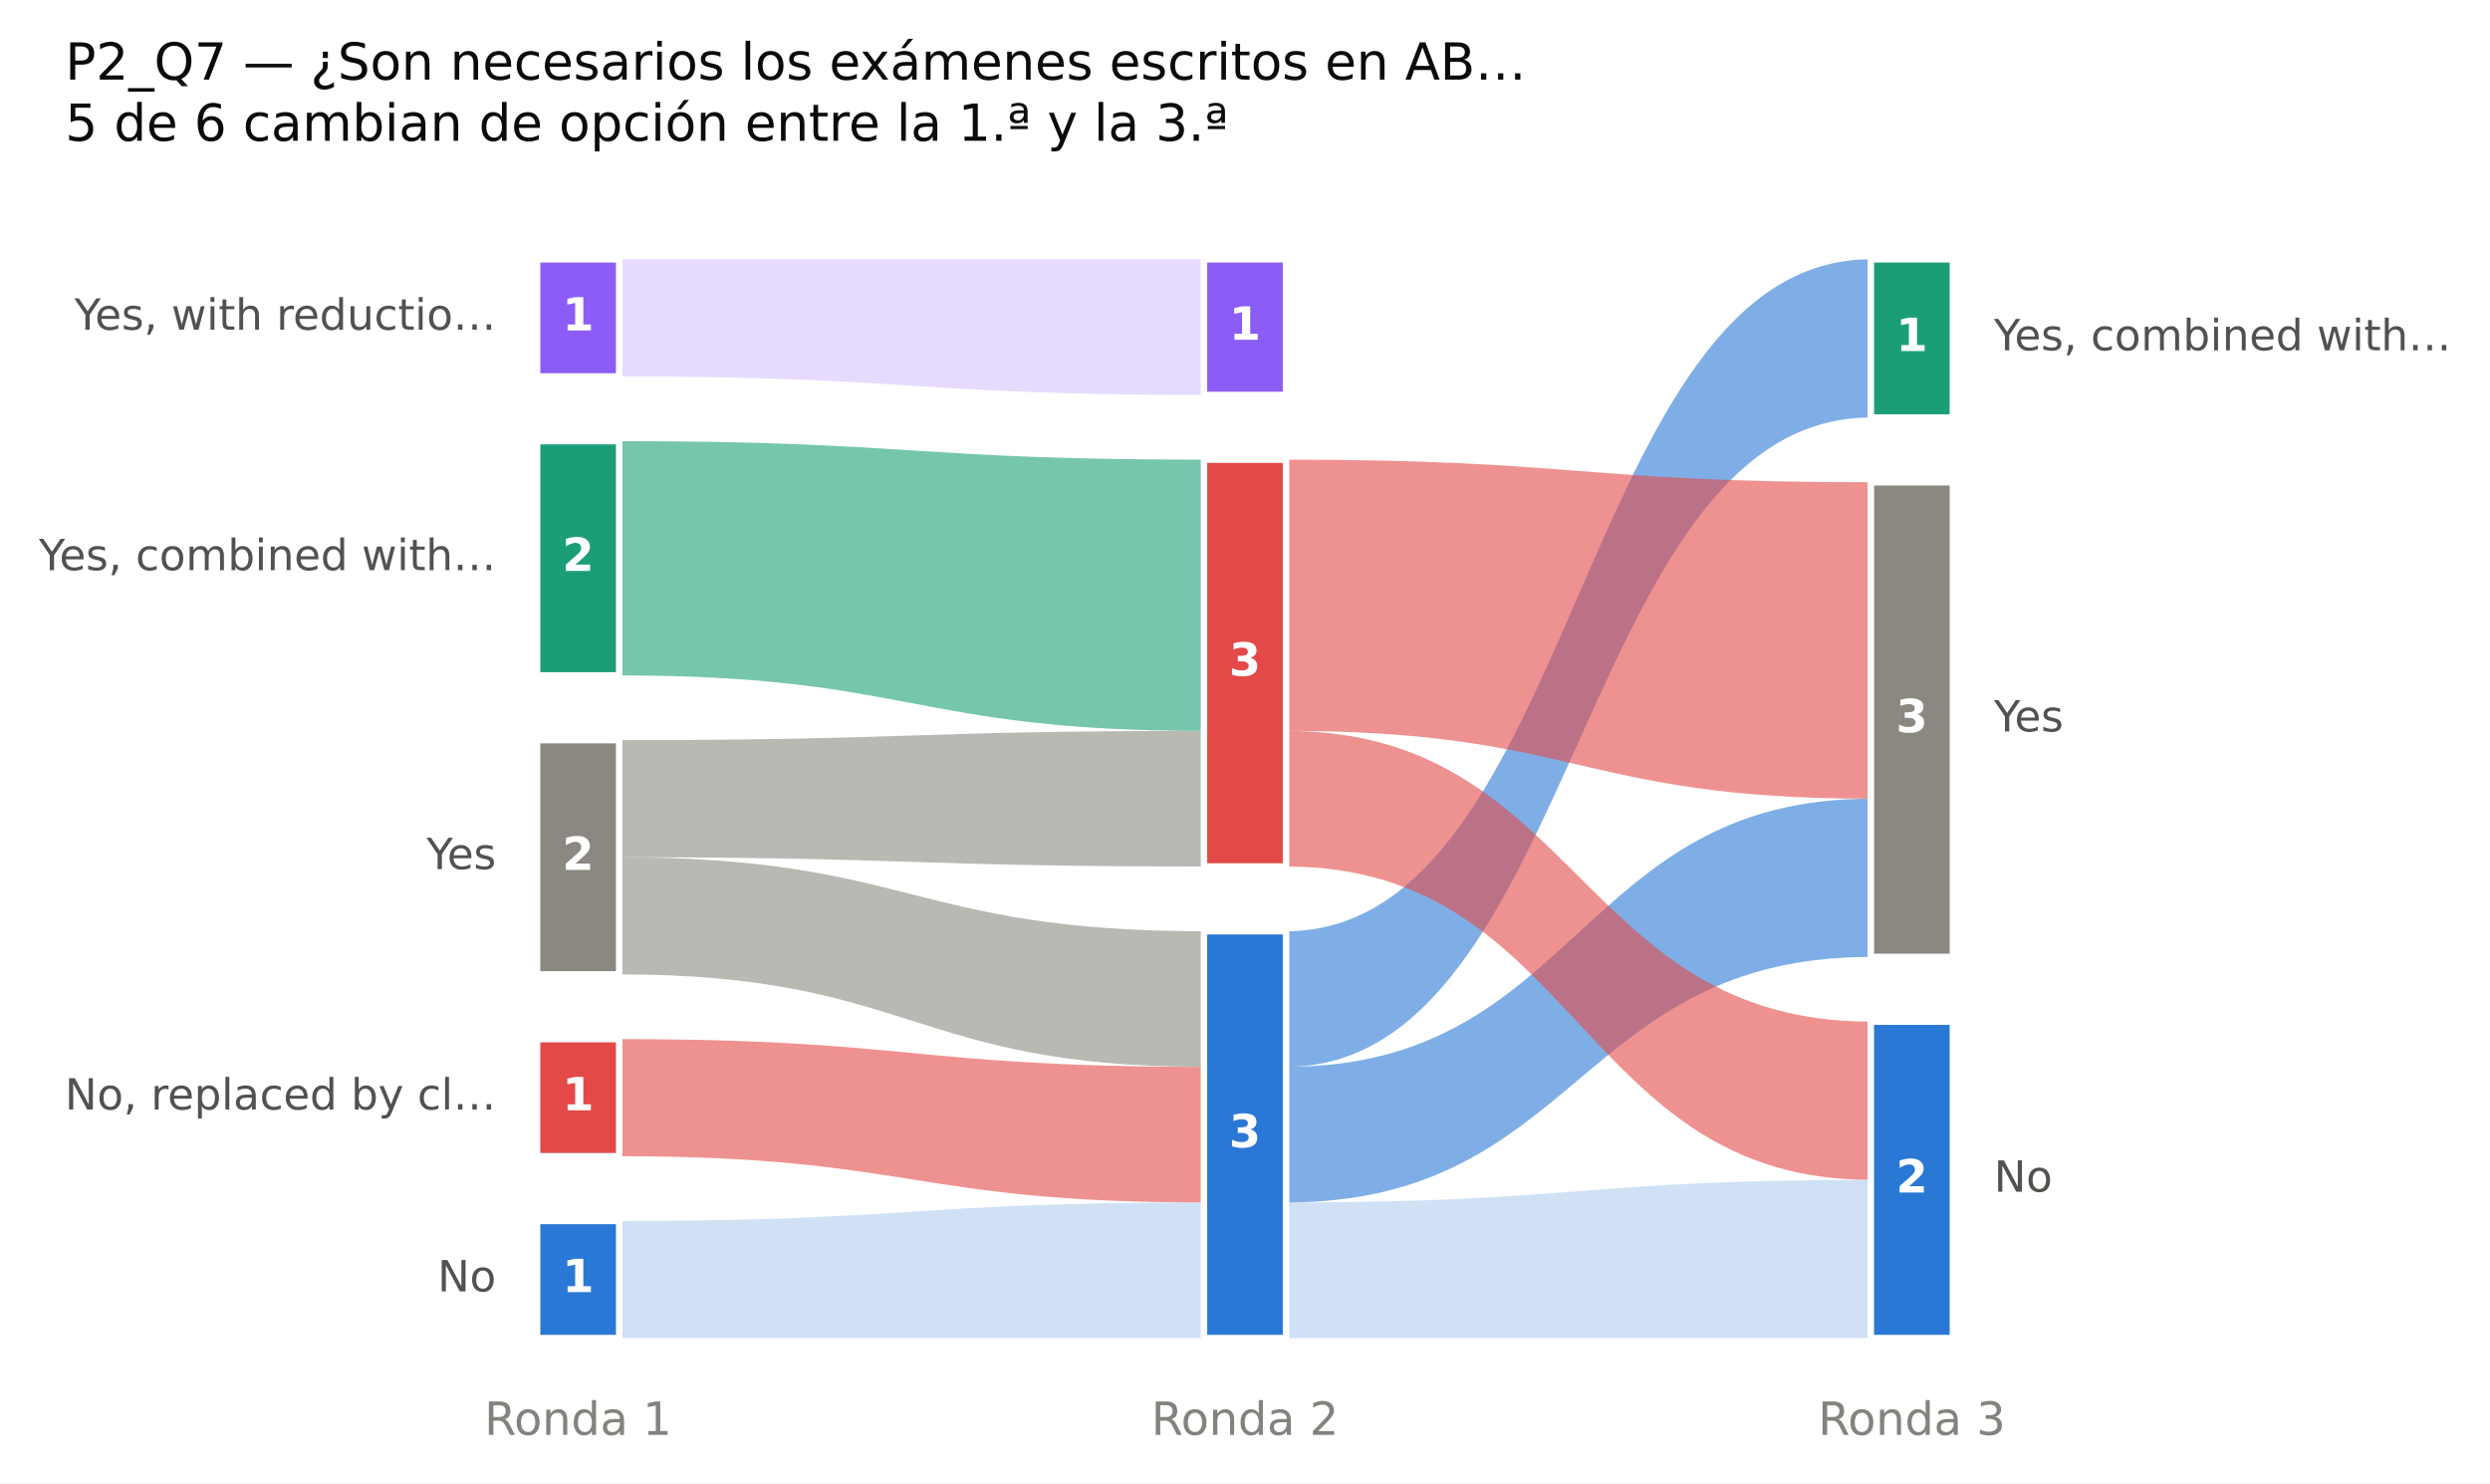
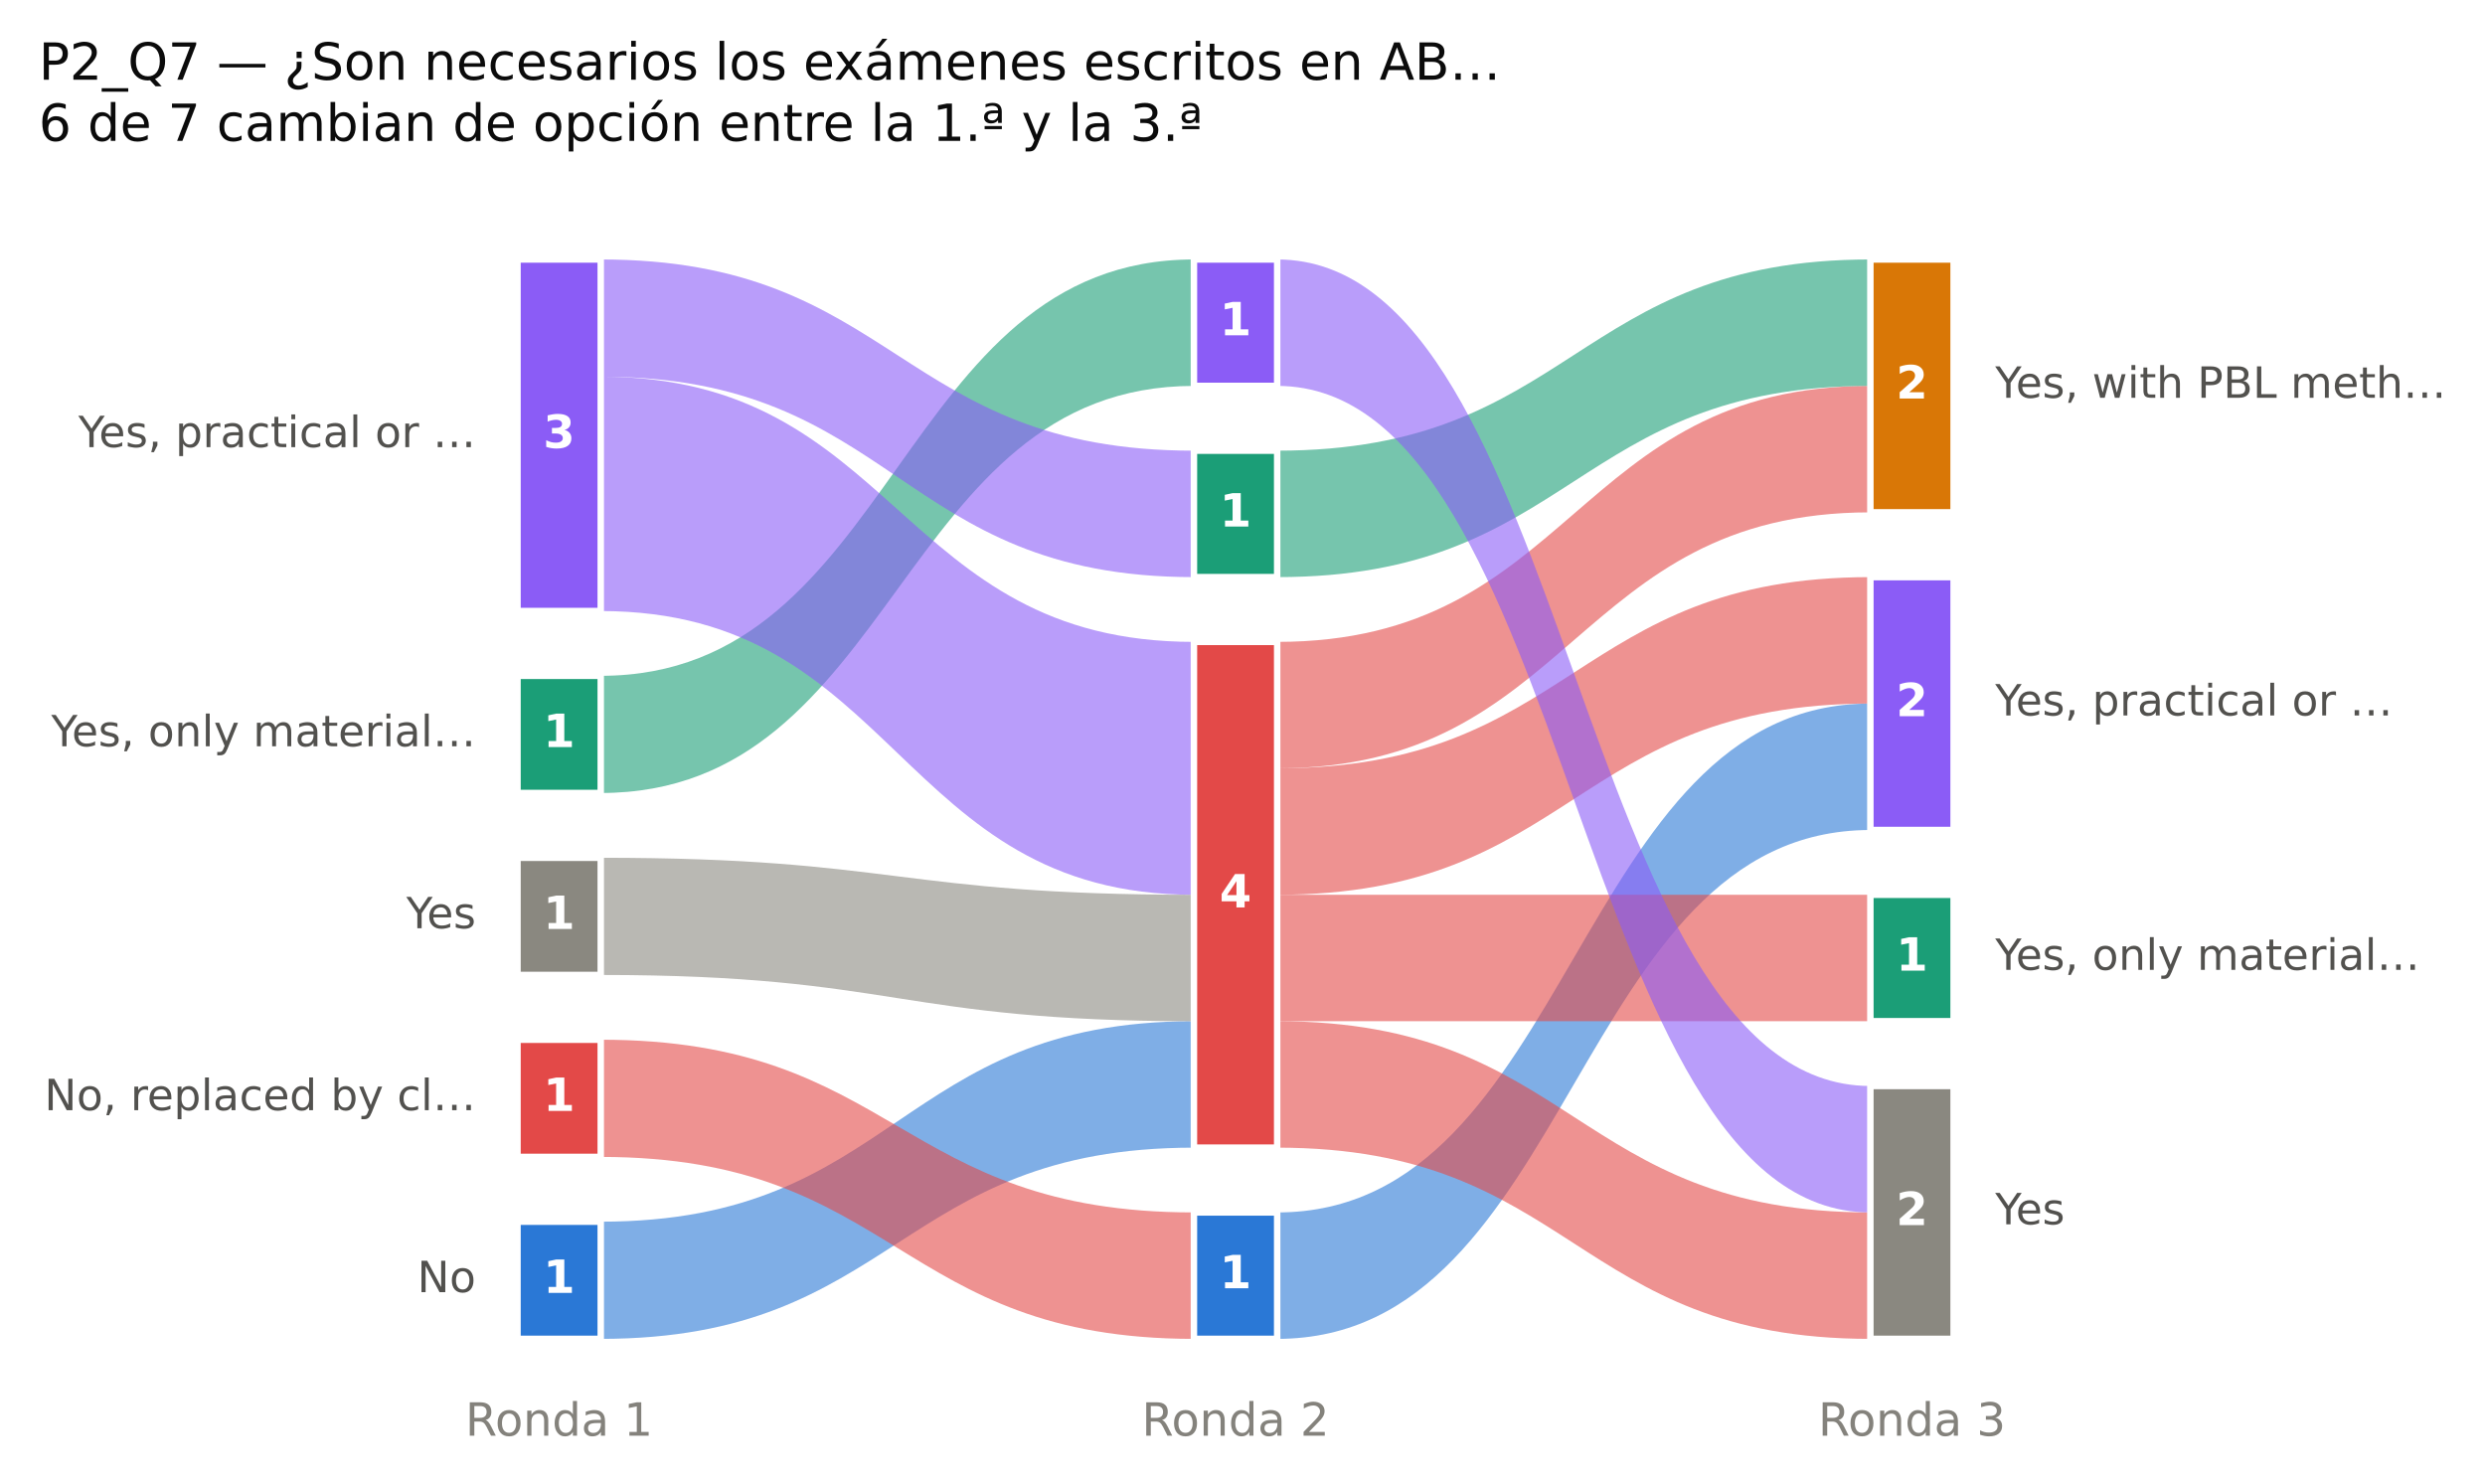
- <svg xmlns="http://www.w3.org/2000/svg" width="462.673pt" height="275.583pt" viewBox="0 0 462.673 275.583" version="1.1">
+ <svg xmlns="http://www.w3.org/2000/svg" width="461.469pt" height="275.583pt" viewBox="0 0 461.469 275.583" version="1.1">
  <defs>
    <style type="text/css">*{stroke-linejoin: round; stroke-linecap: butt}</style>
  </defs>
  <g id="figure_1">
    <g id="patch_1">
-       <path d="M 0 275.583  L 462.673 275.583  L 462.673 0  L 0 0  z " style="fill: #ffffff" />
+       <path d="M 0 275.583  L 461.469 275.583  L 461.469 0  L 0 0  z " style="fill: #ffffff" />
    </g>
    <g id="axes_1">
      <g id="patch_2">
-         <path d="M 12.107 256.657  L 450.566 256.657  L 450.566 36.157  L 12.107 36.157  z " style="fill: #ffffff" />
+         <path d="M 7.2 256.657  L 451.688 256.657  L 451.688 36.157  L 7.2 36.157  z " style="fill: #ffffff" />
      </g>
      <g id="patch_3">
-         <path d="M 115.05 248.638  C 169.381 248.638 169.381 248.638 223.711 248.638  L 223.711 223.438  C 169.381 223.438 169.381 226.875 115.05 226.875  z " clip-path="url(#p1365b96fbe)" style="fill: #2a78d6; opacity: 0.22" />
+         <path d="M 111.558 248.638  C 166.636 248.638 166.636 213.129 221.714 213.129  L 221.714 189.648  C 166.636 189.648 166.636 226.875 111.558 226.875  z " clip-path="url(#pb133092140)" style="fill: #2a78d6; opacity: 0.6" />
      </g>
      <g id="patch_4">
-         <path d="M 115.05 214.848  C 169.381 214.848 169.381 223.438 223.711 223.438  L 223.711 198.238  C 169.381 198.238 169.381 193.084 115.05 193.084  z " clip-path="url(#p1365b96fbe)" style="fill: #e34948; opacity: 0.6" />
+         <path d="M 111.558 214.848  C 166.636 214.848 166.636 248.638 221.714 248.638  L 221.714 225.157  C 166.636 225.157 166.636 193.084 111.558 193.084  z " clip-path="url(#pb133092140)" style="fill: #e34948; opacity: 0.6" />
      </g>
      <g id="patch_5">
-         <path d="M 115.05 181.057  C 169.381 181.057 169.381 198.238 223.711 198.238  L 223.711 173.038  C 169.381 173.038 169.381 159.293 115.05 159.293  z " clip-path="url(#p1365b96fbe)" style="fill: #8a8880; opacity: 0.6" />
+         <path d="M 111.558 181.057  C 166.636 181.057 166.636 189.648 221.714 189.648  L 221.714 166.166  C 166.636 166.166 166.636 159.293 111.558 159.293  z " clip-path="url(#pb133092140)" style="fill: #8a8880; opacity: 0.6" />
      </g>
      <g id="patch_6">
-         <path d="M 115.05 159.293  C 169.381 159.293 169.381 161.011 223.711 161.011  L 223.711 135.811  C 169.381 135.811 169.381 137.529 115.05 137.529  z " clip-path="url(#p1365b96fbe)" style="fill: #8a8880; opacity: 0.6" />
+         <path d="M 111.558 147.266  C 166.636 147.266 166.636 71.666 221.714 71.666  L 221.714 48.184  C 166.636 48.184 166.636 125.502 111.558 125.502  z " clip-path="url(#pb133092140)" style="fill: #1b9e77; opacity: 0.6" />
      </g>
      <g id="patch_7">
-         <path d="M 115.05 125.502  C 169.381 125.502 169.381 135.811 223.711 135.811  L 223.711 85.411  C 169.381 85.411 169.381 81.975 115.05 81.975  z " clip-path="url(#p1365b96fbe)" style="fill: #1b9e77; opacity: 0.6" />
+         <path d="M 111.558 113.475  C 166.636 113.475 166.636 166.166 221.714 166.166  L 221.714 119.202  C 166.636 119.202 166.636 69.948 111.558 69.948  z " clip-path="url(#pb133092140)" style="fill: #8b5cf6; opacity: 0.6" />
      </g>
      <g id="patch_8">
-         <path d="M 115.05 69.948  C 169.381 69.948 169.381 73.384 223.711 73.384  L 223.711 48.184  C 169.381 48.184 169.381 48.184 115.05 48.184  z " clip-path="url(#p1365b96fbe)" style="fill: #8b5cf6; opacity: 0.22" />
+         <path d="M 111.558 69.948  C 166.636 69.948 166.636 107.175 221.714 107.175  L 221.714 83.693  C 166.636 83.693 166.636 48.184 111.558 48.184  z " clip-path="url(#pb133092140)" style="fill: #8b5cf6; opacity: 0.6" />
      </g>
      <g id="patch_9">
-         <path d="M 238.962 248.638  C 293.293 248.638 293.293 248.638 347.623 248.638  L 347.623 219.238  C 293.293 219.238 293.293 223.438 238.962 223.438  z " clip-path="url(#p1365b96fbe)" style="fill: #2a78d6; opacity: 0.22" />
+         <path d="M 237.174 248.638  C 292.252 248.638 292.252 154.138 347.33 154.138  L 347.33 130.657  C 292.252 130.657 292.252 225.157 237.174 225.157  z " clip-path="url(#pb133092140)" style="fill: #2a78d6; opacity: 0.6" />
      </g>
      <g id="patch_10">
-         <path d="M 238.962 223.438  C 293.293 223.438 293.293 177.811 347.623 177.811  L 347.623 148.411  C 293.293 148.411 293.293 198.238 238.962 198.238  z " clip-path="url(#p1365b96fbe)" style="fill: #2a78d6; opacity: 0.6" />
+         <path d="M 237.174 213.129  C 292.252 213.129 292.252 248.638 347.33 248.638  L 347.33 225.157  C 292.252 225.157 292.252 189.648 237.174 189.648  z " clip-path="url(#pb133092140)" style="fill: #e34948; opacity: 0.6" />
      </g>
      <g id="patch_11">
-         <path d="M 238.962 198.238  C 293.293 198.238 293.293 77.584 347.623 77.584  L 347.623 48.184  C 293.293 48.184 293.293 173.038 238.962 173.038  z " clip-path="url(#p1365b96fbe)" style="fill: #2a78d6; opacity: 0.6" />
+         <path d="M 237.174 189.648  C 292.252 189.648 292.252 189.648 347.33 189.648  L 347.33 166.166  C 292.252 166.166 292.252 166.166 237.174 166.166  z " clip-path="url(#pb133092140)" style="fill: #e34948; opacity: 0.6" />
      </g>
      <g id="patch_12">
-         <path d="M 238.962 161.011  C 293.293 161.011 293.293 219.238 347.623 219.238  L 347.623 189.838  C 293.293 189.838 293.293 135.811 238.962 135.811  z " clip-path="url(#p1365b96fbe)" style="fill: #e34948; opacity: 0.6" />
+         <path d="M 237.174 166.166  C 292.252 166.166 292.252 130.657 347.33 130.657  L 347.33 107.175  C 292.252 107.175 292.252 142.684 237.174 142.684  z " clip-path="url(#pb133092140)" style="fill: #e34948; opacity: 0.6" />
      </g>
      <g id="patch_13">
-         <path d="M 238.962 135.811  C 293.293 135.811 293.293 148.411 347.623 148.411  L 347.623 89.611  C 293.293 89.611 293.293 85.411 238.962 85.411  z " clip-path="url(#p1365b96fbe)" style="fill: #e34948; opacity: 0.6" />
+         <path d="M 237.174 142.684  C 292.252 142.684 292.252 95.148 347.33 95.148  L 347.33 71.666  C 292.252 71.666 292.252 119.202 237.174 119.202  z " clip-path="url(#pb133092140)" style="fill: #e34948; opacity: 0.6" />
+       </g>
+       <g id="patch_14">
+         <path d="M 237.174 107.175  C 292.252 107.175 292.252 71.666 347.33 71.666  L 347.33 48.184  C 292.252 48.184 292.252 83.693 237.174 83.693  z " clip-path="url(#pb133092140)" style="fill: #1b9e77; opacity: 0.6" />
+       </g>
+       <g id="patch_15">
+         <path d="M 237.174 71.666  C 292.252 71.666 292.252 225.157 347.33 225.157  L 347.33 201.675  C 292.252 201.675 292.252 48.184 237.174 48.184  z " clip-path="url(#pb133092140)" style="fill: #8b5cf6; opacity: 0.6" />
      </g>
      <g id="matplotlib.axis_1">
        <g id="xtick_1">
          <g id="line2d_1" />
          <g id="text_1">
-             <text style="font-size: 8.5px; font-family: 'DejaVu Sans', 'Helvetica', 'Arial', sans-serif; text-anchor: middle; fill: #84827c" x="107.424" y="266.615" transform="rotate(-0 107.4245 266.6153)">Ronda 1</text>
+             <text style="font-size: 8.5px; font-family: 'DejaVu Sans', 'Helvetica', 'Arial', sans-serif; text-anchor: middle; fill: #84827c" x="103.828" y="266.615" transform="rotate(-0 103.8278 266.6153)">Ronda 1</text>
          </g>
        </g>
        <g id="xtick_2">
          <g id="line2d_2" />
          <g id="text_2">
-             <text style="font-size: 8.5px; font-family: 'DejaVu Sans', 'Helvetica', 'Arial', sans-serif; text-anchor: middle; fill: #84827c" x="231.337" y="266.615" transform="rotate(-0 231.3365 266.6153)">Ronda 2</text>
+             <text style="font-size: 8.5px; font-family: 'DejaVu Sans', 'Helvetica', 'Arial', sans-serif; text-anchor: middle; fill: #84827c" x="229.444" y="266.615" transform="rotate(-0 229.444 266.6153)">Ronda 2</text>
          </g>
        </g>
        <g id="xtick_3">
          <g id="line2d_3" />
          <g id="text_3">
-             <text style="font-size: 8.5px; font-family: 'DejaVu Sans', 'Helvetica', 'Arial', sans-serif; text-anchor: middle; fill: #84827c" x="355.249" y="266.615" transform="rotate(-0 355.2486 266.6153)">Ronda 3</text>
+             <text style="font-size: 8.5px; font-family: 'DejaVu Sans', 'Helvetica', 'Arial', sans-serif; text-anchor: middle; fill: #84827c" x="355.06" y="266.615" transform="rotate(-0 355.0602 266.6153)">Ronda 3</text>
          </g>
        </g>
      </g>
      <g id="matplotlib.axis_2" />
-       <g id="patch_14">
-         <path d="M 99.799 248.638  L 115.05 248.638  L 115.05 226.875  L 99.799 226.875  z " clip-path="url(#p1365b96fbe)" style="fill: #2a78d6; stroke: #ffffff; stroke-width: 1.2; stroke-linejoin: miter" />
-       </g>
-       <g id="patch_15">
-         <path d="M 99.799 214.848  L 115.05 214.848  L 115.05 193.084  L 99.799 193.084  z " clip-path="url(#p1365b96fbe)" style="fill: #e34948; stroke: #ffffff; stroke-width: 1.2; stroke-linejoin: miter" />
-       </g>
      <g id="patch_16">
-         <path d="M 99.799 181.057  L 115.05 181.057  L 115.05 137.529  L 99.799 137.529  z " clip-path="url(#p1365b96fbe)" style="fill: #8a8880; stroke: #ffffff; stroke-width: 1.2; stroke-linejoin: miter" />
+         <path d="M 96.098 248.638  L 111.558 248.638  L 111.558 226.875  L 96.098 226.875  z " clip-path="url(#pb133092140)" style="fill: #2a78d6; stroke: #ffffff; stroke-width: 1.2; stroke-linejoin: miter" />
      </g>
      <g id="patch_17">
-         <path d="M 99.799 125.502  L 115.05 125.502  L 115.05 81.975  L 99.799 81.975  z " clip-path="url(#p1365b96fbe)" style="fill: #1b9e77; stroke: #ffffff; stroke-width: 1.2; stroke-linejoin: miter" />
+         <path d="M 96.098 214.848  L 111.558 214.848  L 111.558 193.084  L 96.098 193.084  z " clip-path="url(#pb133092140)" style="fill: #e34948; stroke: #ffffff; stroke-width: 1.2; stroke-linejoin: miter" />
      </g>
      <g id="patch_18">
-         <path d="M 99.799 69.948  L 115.05 69.948  L 115.05 48.184  L 99.799 48.184  z " clip-path="url(#p1365b96fbe)" style="fill: #8b5cf6; stroke: #ffffff; stroke-width: 1.2; stroke-linejoin: miter" />
+         <path d="M 96.098 181.057  L 111.558 181.057  L 111.558 159.293  L 96.098 159.293  z " clip-path="url(#pb133092140)" style="fill: #8a8880; stroke: #ffffff; stroke-width: 1.2; stroke-linejoin: miter" />
      </g>
      <g id="patch_19">
-         <path d="M 223.711 248.638  L 238.962 248.638  L 238.962 173.038  L 223.711 173.038  z " clip-path="url(#p1365b96fbe)" style="fill: #2a78d6; stroke: #ffffff; stroke-width: 1.2; stroke-linejoin: miter" />
+         <path d="M 96.098 147.266  L 111.558 147.266  L 111.558 125.502  L 96.098 125.502  z " clip-path="url(#pb133092140)" style="fill: #1b9e77; stroke: #ffffff; stroke-width: 1.2; stroke-linejoin: miter" />
      </g>
      <g id="patch_20">
-         <path d="M 223.711 161.011  L 238.962 161.011  L 238.962 85.411  L 223.711 85.411  z " clip-path="url(#p1365b96fbe)" style="fill: #e34948; stroke: #ffffff; stroke-width: 1.2; stroke-linejoin: miter" />
+         <path d="M 96.098 113.475  L 111.558 113.475  L 111.558 48.184  L 96.098 48.184  z " clip-path="url(#pb133092140)" style="fill: #8b5cf6; stroke: #ffffff; stroke-width: 1.2; stroke-linejoin: miter" />
      </g>
      <g id="patch_21">
-         <path d="M 223.711 73.384  L 238.962 73.384  L 238.962 48.184  L 223.711 48.184  z " clip-path="url(#p1365b96fbe)" style="fill: #8b5cf6; stroke: #ffffff; stroke-width: 1.2; stroke-linejoin: miter" />
+         <path d="M 221.714 248.638  L 237.174 248.638  L 237.174 225.157  L 221.714 225.157  z " clip-path="url(#pb133092140)" style="fill: #2a78d6; stroke: #ffffff; stroke-width: 1.2; stroke-linejoin: miter" />
      </g>
      <g id="patch_22">
-         <path d="M 347.623 248.638  L 362.874 248.638  L 362.874 189.838  L 347.623 189.838  z " clip-path="url(#p1365b96fbe)" style="fill: #2a78d6; stroke: #ffffff; stroke-width: 1.2; stroke-linejoin: miter" />
+         <path d="M 221.714 213.129  L 237.174 213.129  L 237.174 119.202  L 221.714 119.202  z " clip-path="url(#pb133092140)" style="fill: #e34948; stroke: #ffffff; stroke-width: 1.2; stroke-linejoin: miter" />
      </g>
      <g id="patch_23">
-         <path d="M 347.623 177.811  L 362.874 177.811  L 362.874 89.611  L 347.623 89.611  z " clip-path="url(#p1365b96fbe)" style="fill: #8a8880; stroke: #ffffff; stroke-width: 1.2; stroke-linejoin: miter" />
+         <path d="M 221.714 107.175  L 237.174 107.175  L 237.174 83.693  L 221.714 83.693  z " clip-path="url(#pb133092140)" style="fill: #1b9e77; stroke: #ffffff; stroke-width: 1.2; stroke-linejoin: miter" />
      </g>
      <g id="patch_24">
-         <path d="M 347.623 77.584  L 362.874 77.584  L 362.874 48.184  L 347.623 48.184  z " clip-path="url(#p1365b96fbe)" style="fill: #1b9e77; stroke: #ffffff; stroke-width: 1.2; stroke-linejoin: miter" />
+         <path d="M 221.714 71.666  L 237.174 71.666  L 237.174 48.184  L 221.714 48.184  z " clip-path="url(#pb133092140)" style="fill: #8b5cf6; stroke: #ffffff; stroke-width: 1.2; stroke-linejoin: miter" />
+       </g>
+       <g id="patch_25">
+         <path d="M 347.33 248.638  L 362.79 248.638  L 362.79 201.675  L 347.33 201.675  z " clip-path="url(#pb133092140)" style="fill: #8a8880; stroke: #ffffff; stroke-width: 1.2; stroke-linejoin: miter" />
+       </g>
+       <g id="patch_26">
+         <path d="M 347.33 189.648  L 362.79 189.648  L 362.79 166.166  L 347.33 166.166  z " clip-path="url(#pb133092140)" style="fill: #1b9e77; stroke: #ffffff; stroke-width: 1.2; stroke-linejoin: miter" />
+       </g>
+       <g id="patch_27">
+         <path d="M 347.33 154.138  L 362.79 154.138  L 362.79 107.175  L 347.33 107.175  z " clip-path="url(#pb133092140)" style="fill: #8b5cf6; stroke: #ffffff; stroke-width: 1.2; stroke-linejoin: miter" />
+       </g>
+       <g id="patch_28">
+         <path d="M 347.33 95.148  L 362.79 95.148  L 362.79 48.184  L 347.33 48.184  z " clip-path="url(#pb133092140)" style="fill: #d97706; stroke: #ffffff; stroke-width: 1.2; stroke-linejoin: miter" />
      </g>
      <g id="text_4">
-         <text style="font-size: 9.5px; font-family: 'DejaVu Sans', 'Helvetica', 'Arial', sans-serif; fill: #0b0b0b" transform="translate(12.10749 14.79852)">P2_Q7 — ¿Son necesarios los exámenes escritos en AB…</text>
-         <text style="font-size: 9.5px; font-family: 'DejaVu Sans', 'Helvetica', 'Arial', sans-serif; fill: #0b0b0b" transform="translate(12.10749 26.15666)">5 de 6 cambian de opción entre la 1.ª y la 3.ª</text>
+         <text style="font-size: 9.5px; font-family: 'DejaVu Sans', 'Helvetica', 'Arial', sans-serif; fill: #0b0b0b" transform="translate(7.2 14.79852)">P2_Q7 — ¿Son necesarios los exámenes escritos en AB…</text>
+         <text style="font-size: 9.5px; font-family: 'DejaVu Sans', 'Helvetica', 'Arial', sans-serif; fill: #0b0b0b" transform="translate(7.2 26.15666)">6 de 7 cambian de opción entre la 1.ª y la 3.ª</text>
      </g>
      <g id="text_5">
-         <text style="font-weight: 700; font-size: 8.5px; font-family: 'DejaVu Sans', 'Helvetica', 'Arial', sans-serif; text-anchor: middle; fill: #ffffff" x="107.424" y="240.102" transform="rotate(-0 107.4245 240.1021)">1</text>
+         <text style="font-weight: 700; font-size: 8.5px; font-family: 'DejaVu Sans', 'Helvetica', 'Arial', sans-serif; text-anchor: middle; fill: #ffffff" x="103.828" y="240.102" transform="rotate(-0 103.8278 240.1021)">1</text>
      </g>
      <g id="text_6">
-         <text style="font-size: 8px; font-family: 'DejaVu Sans', 'Helvetica', 'Arial', sans-serif; text-anchor: end; fill: #52514e" x="92.174" y="239.964" transform="rotate(-0 92.17375 239.9642)">No</text>
+         <text style="font-size: 8px; font-family: 'DejaVu Sans', 'Helvetica', 'Arial', sans-serif; text-anchor: end; fill: #52514e" x="88.367" y="239.964" transform="rotate(-0 88.36739 239.9642)">No</text>
      </g>
      <g id="text_7">
-         <text style="font-weight: 700; font-size: 8.5px; font-family: 'DejaVu Sans', 'Helvetica', 'Arial', sans-serif; text-anchor: middle; fill: #ffffff" x="107.424" y="206.311" transform="rotate(-0 107.4245 206.3112)">1</text>
+         <text style="font-weight: 700; font-size: 8.5px; font-family: 'DejaVu Sans', 'Helvetica', 'Arial', sans-serif; text-anchor: middle; fill: #ffffff" x="103.828" y="206.311" transform="rotate(-0 103.8278 206.3112)">1</text>
      </g>
      <g id="text_8">
-         <text style="font-size: 8px; font-family: 'DejaVu Sans', 'Helvetica', 'Arial', sans-serif; text-anchor: end; fill: #52514e" x="92.174" y="206.173" transform="rotate(-0 92.17375 206.1732)">No, replaced by cl…</text>
+         <text style="font-size: 8px; font-family: 'DejaVu Sans', 'Helvetica', 'Arial', sans-serif; text-anchor: end; fill: #52514e" x="88.367" y="206.173" transform="rotate(-0 88.36739 206.1732)">No, replaced by cl…</text>
      </g>
      <g id="text_9">
-         <text style="font-weight: 700; font-size: 8.5px; font-family: 'DejaVu Sans', 'Helvetica', 'Arial', sans-serif; text-anchor: middle; fill: #ffffff" x="107.424" y="161.638" transform="rotate(-0 107.4245 161.6385)">2</text>
+         <text style="font-weight: 700; font-size: 8.5px; font-family: 'DejaVu Sans', 'Helvetica', 'Arial', sans-serif; text-anchor: middle; fill: #ffffff" x="103.828" y="172.52" transform="rotate(-0 103.8278 172.5203)">1</text>
      </g>
      <g id="text_10">
-         <text style="font-size: 8px; font-family: 'DejaVu Sans', 'Helvetica', 'Arial', sans-serif; text-anchor: end; fill: #52514e" x="92.174" y="161.501" transform="rotate(-0 92.17375 161.5005)">Yes</text>
+         <text style="font-size: 8px; font-family: 'DejaVu Sans', 'Helvetica', 'Arial', sans-serif; text-anchor: end; fill: #52514e" x="88.367" y="172.382" transform="rotate(-0 88.36739 172.3823)">Yes</text>
      </g>
      <g id="text_11">
-         <text style="font-weight: 700; font-size: 8.5px; font-family: 'DejaVu Sans', 'Helvetica', 'Arial', sans-serif; text-anchor: middle; fill: #ffffff" x="107.424" y="106.084" transform="rotate(-0 107.4245 106.0839)">2</text>
+         <text style="font-weight: 700; font-size: 8.5px; font-family: 'DejaVu Sans', 'Helvetica', 'Arial', sans-serif; text-anchor: middle; fill: #ffffff" x="103.828" y="138.729" transform="rotate(-0 103.8278 138.7294)">1</text>
      </g>
      <g id="text_12">
-         <text style="font-size: 8px; font-family: 'DejaVu Sans', 'Helvetica', 'Arial', sans-serif; text-anchor: end; fill: #52514e" x="92.174" y="105.946" transform="rotate(-0 92.17375 105.946)">Yes, combined with…</text>
+         <text style="font-size: 8px; font-family: 'DejaVu Sans', 'Helvetica', 'Arial', sans-serif; text-anchor: end; fill: #52514e" x="88.367" y="138.591" transform="rotate(-0 88.36739 138.5914)">Yes, only material…</text>
      </g>
      <g id="text_13">
-         <text style="font-weight: 700; font-size: 8.5px; font-family: 'DejaVu Sans', 'Helvetica', 'Arial', sans-serif; text-anchor: middle; fill: #ffffff" x="107.424" y="61.411" transform="rotate(-0 107.4245 61.41122)">1</text>
+         <text style="font-weight: 700; font-size: 8.5px; font-family: 'DejaVu Sans', 'Helvetica', 'Arial', sans-serif; text-anchor: middle; fill: #ffffff" x="103.828" y="83.175" transform="rotate(-0 103.8278 83.17485)">3</text>
      </g>
      <g id="text_14">
-         <text style="font-size: 8px; font-family: 'DejaVu Sans', 'Helvetica', 'Arial', sans-serif; text-anchor: end; fill: #52514e" x="92.174" y="61.273" transform="rotate(-0 92.17375 61.27325)">Yes, with reductio…</text>
+         <text style="font-size: 8px; font-family: 'DejaVu Sans', 'Helvetica', 'Arial', sans-serif; text-anchor: end; fill: #52514e" x="88.367" y="83.037" transform="rotate(-0 88.36739 83.03688)">Yes, practical or …</text>
      </g>
      <g id="text_15">
-         <text style="font-weight: 700; font-size: 8.5px; font-family: 'DejaVu Sans', 'Helvetica', 'Arial', sans-serif; text-anchor: middle; fill: #ffffff" x="231.337" y="213.184" transform="rotate(-0 231.3365 213.1839)">3</text>
+         <text style="font-weight: 700; font-size: 8.5px; font-family: 'DejaVu Sans', 'Helvetica', 'Arial', sans-serif; text-anchor: middle; fill: #ffffff" x="229.444" y="239.243" transform="rotate(-0 229.444 239.243)">1</text>
      </g>
      <g id="text_16">
-         <text style="font-weight: 700; font-size: 8.5px; font-family: 'DejaVu Sans', 'Helvetica', 'Arial', sans-serif; text-anchor: middle; fill: #ffffff" x="231.337" y="125.557" transform="rotate(-0 231.3365 125.5567)">3</text>
+         <text style="font-weight: 700; font-size: 8.5px; font-family: 'DejaVu Sans', 'Helvetica', 'Arial', sans-serif; text-anchor: middle; fill: #ffffff" x="229.444" y="168.511" transform="rotate(-0 229.444 168.5112)">4</text>
      </g>
      <g id="text_17">
-         <text style="font-weight: 700; font-size: 8.5px; font-family: 'DejaVu Sans', 'Helvetica', 'Arial', sans-serif; text-anchor: middle; fill: #ffffff" x="231.337" y="63.129" transform="rotate(-0 231.3365 63.1294)">1</text>
+         <text style="font-weight: 700; font-size: 8.5px; font-family: 'DejaVu Sans', 'Helvetica', 'Arial', sans-serif; text-anchor: middle; fill: #ffffff" x="229.444" y="97.779" transform="rotate(-0 229.444 97.7794)">1</text>
      </g>
      <g id="text_18">
-         <text style="font-weight: 700; font-size: 8.5px; font-family: 'DejaVu Sans', 'Helvetica', 'Arial', sans-serif; text-anchor: middle; fill: #ffffff" x="355.249" y="221.584" transform="rotate(-0 355.2486 221.5839)">2</text>
+         <text style="font-weight: 700; font-size: 8.5px; font-family: 'DejaVu Sans', 'Helvetica', 'Arial', sans-serif; text-anchor: middle; fill: #ffffff" x="229.444" y="62.27" transform="rotate(-0 229.444 62.27031)">1</text>
      </g>
      <g id="text_19">
-         <text style="font-size: 8px; font-family: 'DejaVu Sans', 'Helvetica', 'Arial', sans-serif; text-anchor: start; fill: #52514e" x="370.499" y="221.446" transform="rotate(-0 370.4993 221.446)">No</text>
+         <text style="font-weight: 700; font-size: 8.5px; font-family: 'DejaVu Sans', 'Helvetica', 'Arial', sans-serif; text-anchor: middle; fill: #ffffff" x="355.06" y="227.502" transform="rotate(-0 355.0602 227.5021)">2</text>
      </g>
      <g id="text_20">
-         <text style="font-weight: 700; font-size: 8.5px; font-family: 'DejaVu Sans', 'Helvetica', 'Arial', sans-serif; text-anchor: middle; fill: #ffffff" x="355.249" y="136.057" transform="rotate(-0 355.2486 136.0567)">3</text>
+         <text style="font-size: 8px; font-family: 'DejaVu Sans', 'Helvetica', 'Arial', sans-serif; text-anchor: start; fill: #52514e" x="370.521" y="227.364" transform="rotate(-0 370.5207 227.3642)">Yes</text>
      </g>
      <g id="text_21">
-         <text style="font-size: 8px; font-family: 'DejaVu Sans', 'Helvetica', 'Arial', sans-serif; text-anchor: start; fill: #52514e" x="370.499" y="135.919" transform="rotate(-0 370.4993 135.9187)">Yes</text>
+         <text style="font-weight: 700; font-size: 8.5px; font-family: 'DejaVu Sans', 'Helvetica', 'Arial', sans-serif; text-anchor: middle; fill: #ffffff" x="355.06" y="180.252" transform="rotate(-0 355.0602 180.2521)">1</text>
      </g>
      <g id="text_22">
-         <text style="font-weight: 700; font-size: 8.5px; font-family: 'DejaVu Sans', 'Helvetica', 'Arial', sans-serif; text-anchor: middle; fill: #ffffff" x="355.249" y="65.229" transform="rotate(-0 355.2486 65.2294)">1</text>
+         <text style="font-size: 8px; font-family: 'DejaVu Sans', 'Helvetica', 'Arial', sans-serif; text-anchor: start; fill: #52514e" x="370.521" y="180.114" transform="rotate(-0 370.5207 180.1142)">Yes, only material…</text>
      </g>
      <g id="text_23">
-         <text style="font-size: 8px; font-family: 'DejaVu Sans', 'Helvetica', 'Arial', sans-serif; text-anchor: start; fill: #52514e" x="370.499" y="65.091" transform="rotate(-0 370.4993 65.09143)">Yes, combined with…</text>
+         <text style="font-weight: 700; font-size: 8.5px; font-family: 'DejaVu Sans', 'Helvetica', 'Arial', sans-serif; text-anchor: middle; fill: #ffffff" x="355.06" y="133.002" transform="rotate(-0 355.0602 133.0021)">2</text>
+       </g>
+       <g id="text_24">
+         <text style="font-size: 8px; font-family: 'DejaVu Sans', 'Helvetica', 'Arial', sans-serif; text-anchor: start; fill: #52514e" x="370.521" y="132.864" transform="rotate(-0 370.5207 132.8642)">Yes, practical or …</text>
+       </g>
+       <g id="text_25">
+         <text style="font-weight: 700; font-size: 8.5px; font-family: 'DejaVu Sans', 'Helvetica', 'Arial', sans-serif; text-anchor: middle; fill: #ffffff" x="355.06" y="74.011" transform="rotate(-0 355.0602 74.01122)">2</text>
+       </g>
+       <g id="text_26">
+         <text style="font-size: 8px; font-family: 'DejaVu Sans', 'Helvetica', 'Arial', sans-serif; text-anchor: start; fill: #52514e" x="370.521" y="73.873" transform="rotate(-0 370.5207 73.87325)">Yes, with PBL meth…</text>
      </g>
    </g>
  </g>
  <defs>
-     <clipPath id="p1365b96fbe">
-       <rect x="12.107" y="36.157" width="438.458" height="220.5" />
+     <clipPath id="pb133092140">
+       <rect x="7.2" y="36.157" width="444.488" height="220.5" />
    </clipPath>
  </defs>
</svg>
